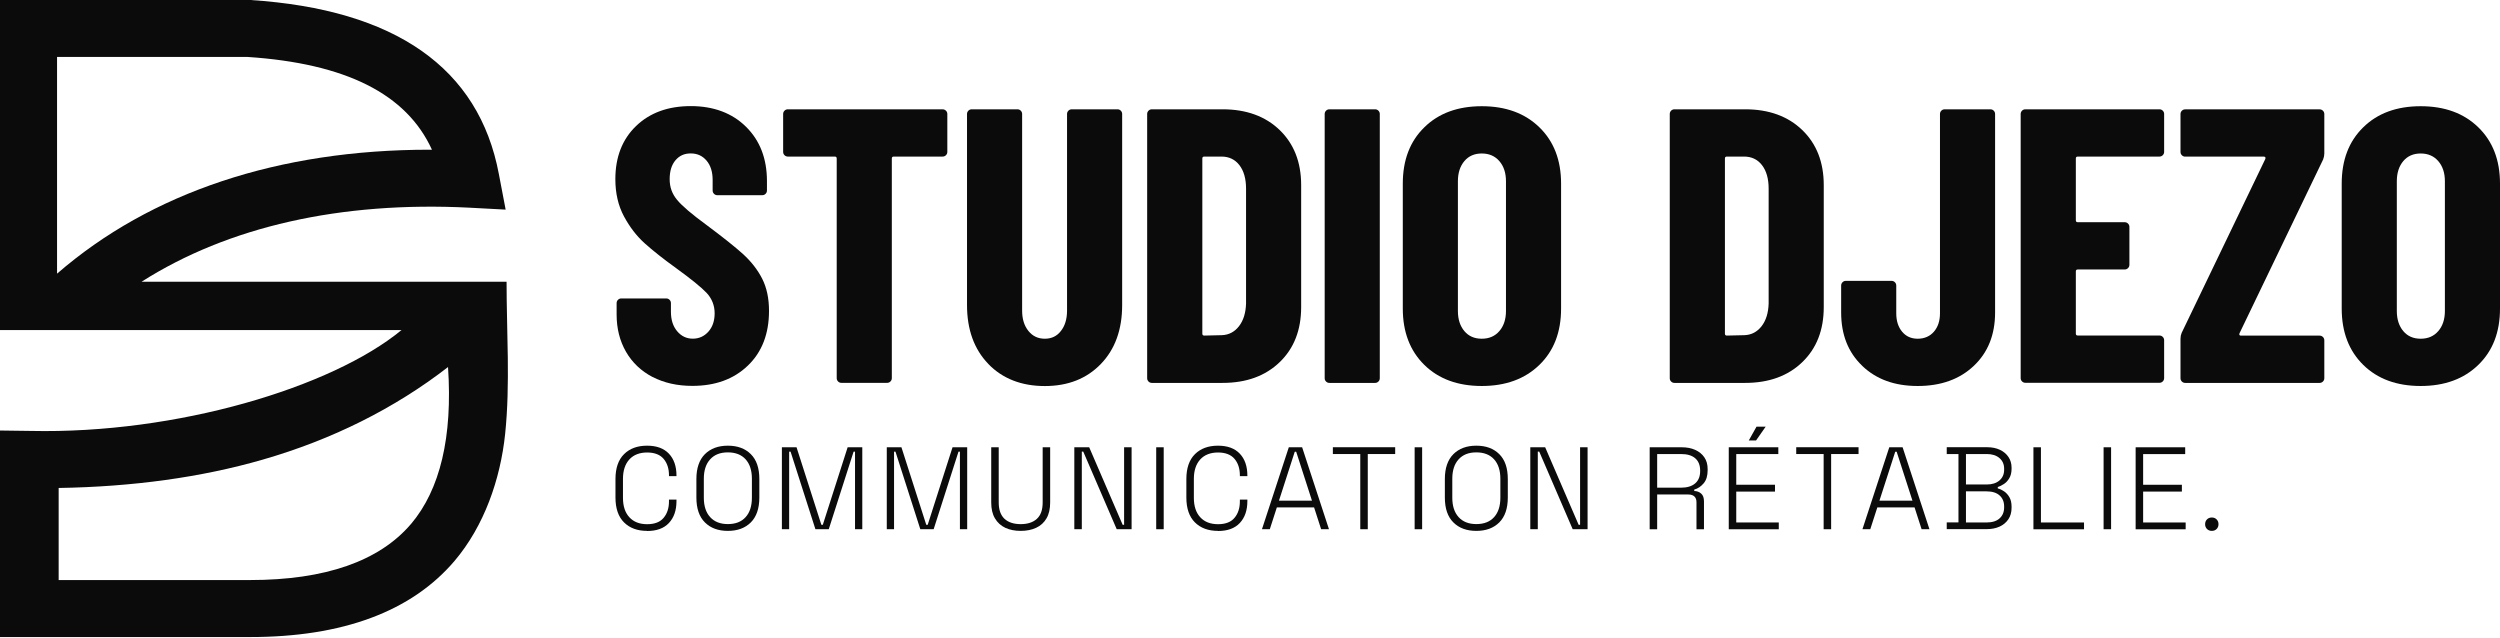
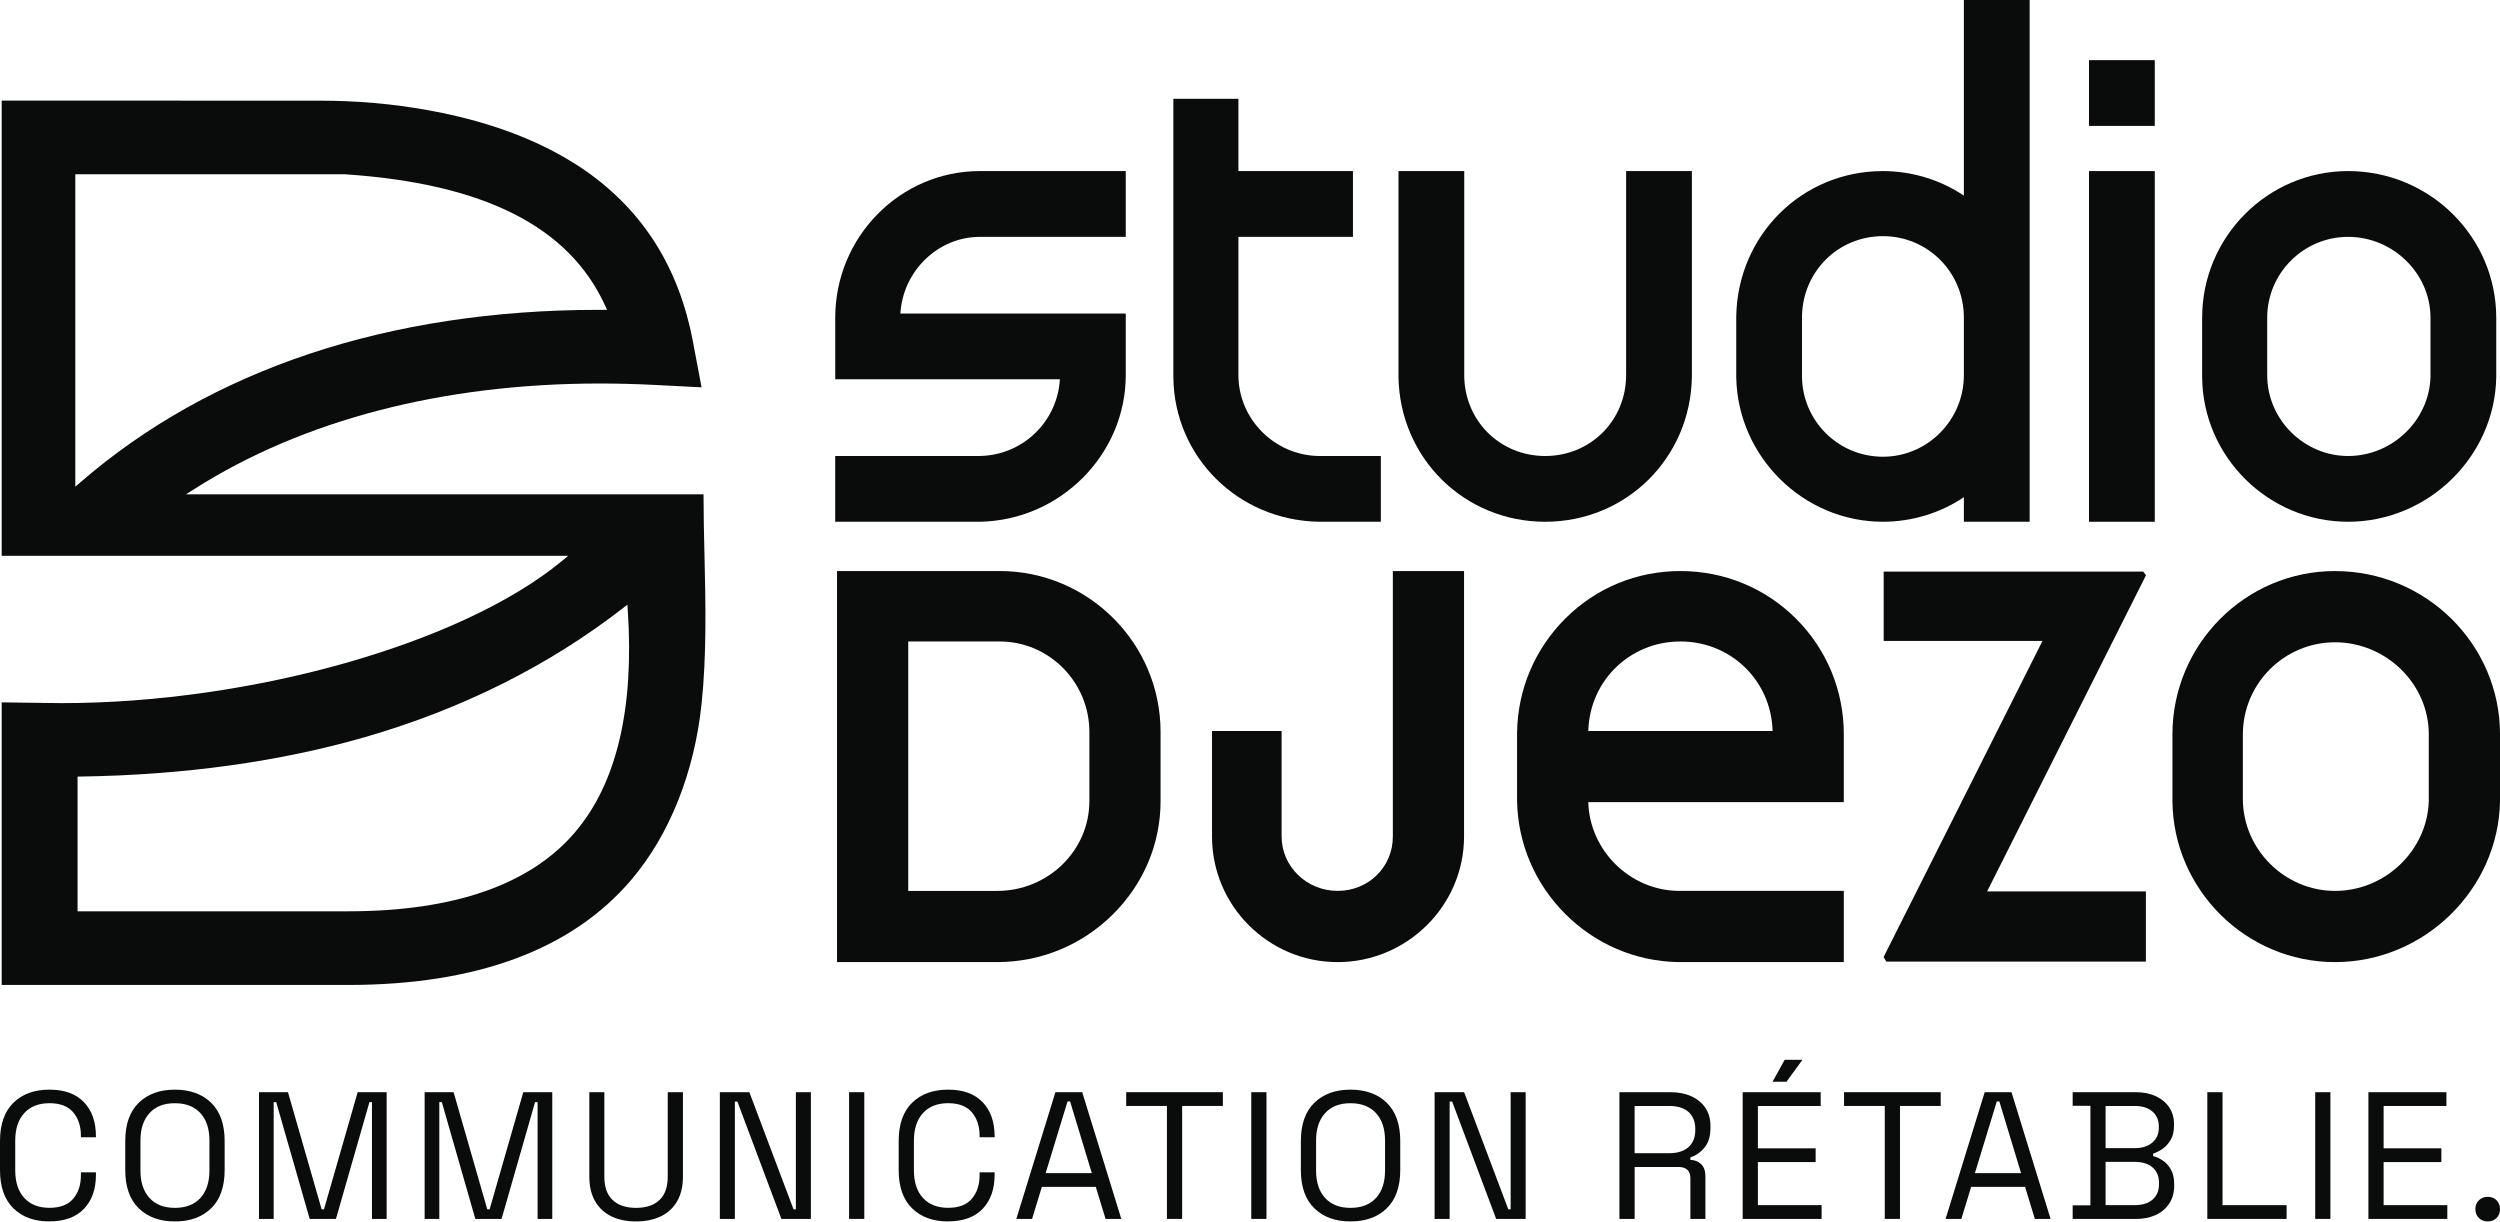
- <svg xmlns="http://www.w3.org/2000/svg" id="Calque_2" data-name="Calque 2" viewBox="0 0 436.86 111.32">
+ <svg xmlns="http://www.w3.org/2000/svg" id="Calque_2" data-name="Calque 2" viewBox="0 0 1073.63 524.55">
  <defs>
    <style>
      .cls-1 {
-         fill: #0b0b0b;
+         fill: #0a0b0b;
      }
    </style>
  </defs>
  <g id="Calque_1-2" data-name="Calque 1">
    <g>
      <g>
        <g>
-           <path class="cls-1" d="M114.03,65.88c-2-1.05-3.55-2.52-4.64-4.41-1.09-1.89-1.64-4.06-1.64-6.52v-1.98c0-.23.08-.42.24-.58.16-.16.35-.24.58-.24h7.85c.23,0,.42.08.58.24.16.16.24.35.24.58v1.5c0,1.41.36,2.55,1.09,3.41.73.87,1.64,1.3,2.73,1.3s2-.41,2.73-1.23c.73-.82,1.09-1.89,1.09-3.21s-.46-2.54-1.37-3.52c-.91-.98-2.69-2.42-5.33-4.34-2.28-1.64-4.12-3.1-5.53-4.37-1.41-1.27-2.62-2.85-3.62-4.71-1-1.87-1.5-4.03-1.5-6.49,0-3.87,1.21-6.97,3.62-9.29,2.41-2.32,5.6-3.48,9.56-3.48s7.23,1.21,9.66,3.62c2.44,2.41,3.65,5.58,3.65,9.49v1.64c0,.23-.08.42-.24.58-.16.16-.35.24-.58.24h-7.85c-.23,0-.42-.08-.58-.24-.16-.16-.24-.35-.24-.58v-1.84c0-1.41-.35-2.54-1.06-3.38-.71-.84-1.63-1.26-2.77-1.26s-1.98.4-2.66,1.19c-.68.8-1.02,1.9-1.02,3.31s.43,2.57,1.3,3.62c.86,1.05,2.57,2.5,5.12,4.37,2.82,2.1,4.95,3.79,6.39,5.09,1.43,1.3,2.55,2.73,3.35,4.3.8,1.57,1.2,3.45,1.2,5.63,0,4.01-1.23,7.2-3.69,9.56-2.46,2.37-5.69,3.55-9.7,3.55-2.64,0-4.96-.52-6.97-1.57Z" />
-           <path class="cls-1" d="M165.3,19.34c.16.16.24.35.24.58v6.62c0,.23-.08.42-.24.58-.16.16-.35.24-.58.24h-8.54c-.23,0-.34.11-.34.34v38.38c0,.23-.08.42-.24.58-.16.16-.35.24-.58.24h-7.99c-.23,0-.42-.08-.58-.24-.16-.16-.24-.35-.24-.58V27.7c0-.23-.11-.34-.34-.34h-8.2c-.23,0-.42-.08-.58-.24-.16-.16-.24-.35-.24-.58v-6.62c0-.23.08-.42.24-.58.16-.16.35-.24.58-.24h27.04c.23,0,.42.08.58.24Z" />
-           <path class="cls-1" d="M172.7,63.59c-2.48-2.57-3.72-6-3.72-10.28V19.92c0-.23.08-.42.24-.58s.35-.24.58-.24h7.99c.23,0,.42.08.58.24.16.16.24.35.24.58v34.35c0,1.46.36,2.64,1.09,3.55.73.91,1.68,1.37,2.87,1.37s2.13-.45,2.83-1.37c.71-.91,1.06-2.09,1.06-3.55V19.92c0-.23.08-.42.24-.58.16-.16.35-.24.58-.24h7.99c.23,0,.42.08.58.24.16.16.24.35.24.58v33.4c0,4.28-1.24,7.71-3.72,10.28-2.48,2.57-5.75,3.86-9.8,3.86s-7.39-1.29-9.87-3.86Z" />
-           <path class="cls-1" d="M200.7,66.67c-.16-.16-.24-.35-.24-.58V19.92c0-.23.08-.42.24-.58.16-.16.35-.24.58-.24h12.36c4.14,0,7.47,1.21,9.97,3.62,2.5,2.41,3.76,5.62,3.76,9.63v21.31c0,4.01-1.25,7.22-3.76,9.63-2.5,2.41-5.83,3.62-9.97,3.62h-12.36c-.23,0-.42-.08-.58-.24ZM210.43,58.64l3.07-.07c1.23-.04,2.23-.57,3.01-1.57.77-1,1.18-2.32,1.23-3.96v-20.08c0-1.73-.39-3.1-1.16-4.1-.77-1-1.82-1.5-3.14-1.5h-3c-.23,0-.34.11-.34.34v30.6c0,.23.11.34.34.34Z" />
-           <path class="cls-1" d="M231.72,66.67c-.16-.16-.24-.35-.24-.58V19.92c0-.23.08-.42.24-.58.16-.16.35-.24.58-.24h7.99c.23,0,.42.08.58.24.16.16.24.35.24.58v46.17c0,.23-.08.42-.24.58-.16.16-.35.24-.58.24h-7.99c-.23,0-.42-.08-.58-.24Z" />
-           <path class="cls-1" d="M248.89,63.76c-2.5-2.46-3.76-5.74-3.76-9.83v-21.85c0-4.1,1.25-7.38,3.76-9.83,2.5-2.46,5.85-3.69,10.04-3.69s7.55,1.23,10.07,3.69c2.53,2.46,3.79,5.74,3.79,9.83v21.85c0,4.1-1.26,7.38-3.79,9.83-2.53,2.46-5.89,3.69-10.07,3.69s-7.54-1.23-10.04-3.69ZM262,57.86c.77-.89,1.16-2.06,1.16-3.52v-22.67c0-1.46-.39-2.63-1.16-3.52-.77-.89-1.8-1.33-3.07-1.33s-2.29.44-3.04,1.33-1.13,2.06-1.13,3.52v22.67c0,1.46.38,2.63,1.13,3.52.75.89,1.76,1.33,3.04,1.33s2.3-.44,3.07-1.33Z" />
-           <path class="cls-1" d="M292.02,66.67c-.16-.16-.24-.35-.24-.58V19.92c0-.23.08-.42.24-.58.16-.16.35-.24.58-.24h12.36c4.14,0,7.47,1.21,9.97,3.62,2.5,2.41,3.76,5.62,3.76,9.63v21.31c0,4.01-1.25,7.22-3.76,9.63-2.5,2.41-5.83,3.62-9.97,3.62h-12.36c-.23,0-.42-.08-.58-.24ZM301.75,58.64l3.07-.07c1.23-.04,2.23-.57,3.01-1.57.77-1,1.18-2.32,1.23-3.96v-20.08c0-1.73-.39-3.1-1.16-4.1-.77-1-1.82-1.5-3.14-1.5h-3c-.23,0-.34.11-.34.34v30.6c0,.23.11.34.34.34Z" />
-           <path class="cls-1" d="M325.42,63.93c-2.46-2.34-3.69-5.45-3.69-9.32v-4.71c0-.23.08-.42.24-.58.16-.16.35-.24.58-.24h7.99c.23,0,.42.08.58.24.16.16.24.35.24.58v4.85c0,1.32.34,2.39,1.02,3.21.68.82,1.59,1.23,2.73,1.23s2.13-.41,2.83-1.23c.71-.82,1.06-1.89,1.06-3.21V19.92c0-.23.08-.42.24-.58.16-.16.35-.24.58-.24h7.99c.23,0,.42.08.58.24.16.16.24.35.24.58v34.69c0,3.87-1.24,6.98-3.72,9.32-2.48,2.35-5.75,3.52-9.8,3.52s-7.24-1.17-9.7-3.52Z" />
-           <path class="cls-1" d="M377.93,27.12c-.16.16-.35.24-.58.24h-14.27c-.23,0-.34.11-.34.34v10.79c0,.23.11.34.34.34h8.2c.23,0,.42.08.58.24.16.16.24.35.24.58v6.62c0,.23-.08.42-.24.58-.16.16-.35.24-.58.24h-8.2c-.23,0-.34.11-.34.34v10.86c0,.23.11.34.34.34h14.27c.23,0,.42.08.58.24.16.16.24.35.24.58v6.62c0,.23-.08.42-.24.58-.16.16-.35.24-.58.24h-23.43c-.23,0-.42-.08-.58-.24-.16-.16-.24-.35-.24-.58V19.92c0-.23.08-.42.24-.58.16-.16.35-.24.58-.24h23.43c.23,0,.42.08.58.24.16.16.24.35.24.58v6.62c0,.23-.08.42-.24.58Z" />
-           <path class="cls-1" d="M381.27,66.67c-.16-.16-.24-.35-.24-.58v-6.9c0-.36.07-.71.2-1.02l14.62-30.39c.04-.14.04-.24,0-.31-.05-.07-.14-.1-.27-.1h-13.73c-.23,0-.42-.08-.58-.24-.16-.16-.24-.35-.24-.58v-6.62c0-.23.08-.42.24-.58.16-.16.35-.24.58-.24h23.49c.23,0,.42.08.58.24.16.16.24.35.24.58v6.9c0,.32-.07.66-.2,1.02l-14.62,30.39c-.05.14-.05.24,0,.31.04.07.14.1.27.1h13.73c.23,0,.42.08.58.24.16.16.24.35.24.58v6.62c0,.23-.08.42-.24.58-.16.16-.35.24-.58.24h-23.49c-.23,0-.42-.08-.58-.24Z" />
-           <path class="cls-1" d="M412.96,63.76c-2.5-2.46-3.76-5.74-3.76-9.83v-21.85c0-4.1,1.25-7.38,3.76-9.83,2.5-2.46,5.85-3.69,10.04-3.69s7.55,1.23,10.07,3.69c2.53,2.46,3.79,5.74,3.79,9.83v21.85c0,4.1-1.26,7.38-3.79,9.83-2.53,2.46-5.89,3.69-10.07,3.69s-7.54-1.23-10.04-3.69ZM426.07,57.86c.77-.89,1.16-2.06,1.16-3.52v-22.67c0-1.46-.39-2.63-1.16-3.52-.77-.89-1.8-1.33-3.07-1.33s-2.29.44-3.04,1.33-1.13,2.06-1.13,3.52v22.67c0,1.46.38,2.63,1.13,3.52.75.89,1.76,1.33,3.04,1.33s2.3-.44,3.07-1.33Z" />
+           <path class="cls-1" d="M21.22,524.55c-6.48,0-11.63-1.88-15.47-5.64-3.84-3.76-5.75-9.24-5.75-16.44v-12.44c0-7.2,1.92-12.68,5.75-16.44,3.83-3.76,8.99-5.64,15.47-5.64s11.36,1.79,14.81,5.36c3.45,3.58,5.17,8.47,5.17,14.69v.39h-6.45v-.62c0-4.09-1.1-7.45-3.3-10.07-2.2-2.62-5.61-3.93-10.22-3.93s-8.21,1.41-10.8,4.24c-2.59,2.83-3.89,6.78-3.89,11.85v12.75c0,5.08,1.29,9.03,3.89,11.85,2.59,2.83,6.19,4.24,10.8,4.24s8.02-1.31,10.22-3.93c2.2-2.62,3.3-5.97,3.3-10.07v-1.24h6.45v1.01c0,6.22-1.72,11.12-5.17,14.69-3.45,3.58-8.38,5.36-14.81,5.36Z" />
+           <path class="cls-1" d="M75.09,524.55c-6.48,0-11.65-1.88-15.51-5.64-3.86-3.76-5.79-9.24-5.79-16.44v-12.44c0-7.2,1.93-12.68,5.79-16.44,3.86-3.76,9.03-5.64,15.51-5.64s11.73,1.88,15.59,5.64c3.86,3.76,5.79,9.24,5.79,16.44v12.44c0,7.2-1.93,12.68-5.79,16.44-3.86,3.76-9.05,5.64-15.59,5.64ZM75.09,518.72c4.72,0,8.37-1.41,10.96-4.24,2.59-2.82,3.89-6.75,3.89-11.78v-12.9c0-5.03-1.29-8.95-3.89-11.78-2.59-2.82-6.24-4.24-10.96-4.24s-8.29,1.41-10.88,4.24c-2.59,2.83-3.89,6.75-3.89,11.78v12.9c0,5.03,1.29,8.95,3.89,11.78,2.59,2.83,6.22,4.24,10.88,4.24Z" />
+           <path class="cls-1" d="M111.23,523.46v-54.41h12.44l14.46,50.29h1.01l14.46-50.29h12.44v54.41h-6.3v-50.14h-1.09l-14.38,50.14h-11.27l-14.38-50.14h-1.09v50.14h-6.3Z" />
+           <path class="cls-1" d="M182.36,523.46v-54.41h12.44l14.46,50.29h1.01l14.46-50.29h12.44v54.41h-6.3v-50.14h-1.09l-14.38,50.14h-11.27l-14.38-50.14h-1.09v50.14h-6.3Z" />
+           <path class="cls-1" d="M273.15,524.55c-4.04,0-7.57-.73-10.57-2.18-3.01-1.45-5.34-3.61-7-6.49-1.66-2.88-2.49-6.41-2.49-10.61v-36.22h6.45v36.3c0,4.46,1.19,7.8,3.58,10.03,2.38,2.23,5.72,3.34,10.03,3.34s7.64-1.11,10.03-3.34c2.38-2.23,3.58-5.57,3.58-10.03v-36.3h6.53v36.22c0,4.2-.83,7.73-2.49,10.61-1.66,2.88-4,5.04-7.04,6.49-3.03,1.45-6.57,2.18-10.61,2.18Z" />
+           <path class="cls-1" d="M309.14,523.46v-54.41h12.67l18.97,50.29h1.01v-50.29h6.45v54.41h-12.67l-18.89-50.37h-1.09v50.37h-6.45Z" />
+           <path class="cls-1" d="M364.64,523.46v-54.41h6.53v54.41h-6.53Z" />
+           <path class="cls-1" d="M407.16,524.55c-6.48,0-11.63-1.88-15.47-5.64-3.84-3.76-5.75-9.24-5.75-16.44v-12.44c0-7.2,1.92-12.68,5.75-16.44,3.83-3.76,8.99-5.64,15.47-5.64s11.36,1.79,14.81,5.36c3.45,3.58,5.17,8.47,5.17,14.69v.39h-6.45v-.62c0-4.09-1.1-7.45-3.3-10.07-2.2-2.62-5.61-3.93-10.22-3.93s-8.21,1.41-10.8,4.24c-2.59,2.83-3.89,6.78-3.89,11.85v12.75c0,5.08,1.29,9.03,3.89,11.85,2.59,2.83,6.19,4.24,10.8,4.24s8.02-1.31,10.22-3.93c2.2-2.62,3.3-5.97,3.3-10.07v-1.24h6.45v1.01c0,6.22-1.72,11.12-5.17,14.69-3.45,3.58-8.38,5.36-14.81,5.36Z" />
+           <path class="cls-1" d="M436.46,523.46l16.79-54.41h11.51l16.79,54.41h-6.76l-4.2-13.76h-23.16l-4.2,13.76h-6.76ZM449.06,503.79h19.82l-9.33-30.78h-1.09l-9.4,30.78Z" />
+           <path class="cls-1" d="M501.14,523.46v-48.51h-17.49v-5.91h41.51v5.91h-17.49v48.51h-6.53Z" />
+           <path class="cls-1" d="M537.36,523.46v-54.41h6.53v54.41h-6.53Z" />
+           <path class="cls-1" d="M579.96,524.55c-6.48,0-11.65-1.88-15.51-5.64-3.86-3.76-5.79-9.24-5.79-16.44v-12.44c0-7.2,1.93-12.68,5.79-16.44,3.86-3.76,9.03-5.64,15.51-5.64s11.73,1.88,15.59,5.64c3.86,3.76,5.79,9.24,5.79,16.44v12.44c0,7.2-1.93,12.68-5.79,16.44-3.86,3.76-9.05,5.64-15.59,5.64ZM579.96,518.72c4.72,0,8.37-1.41,10.96-4.24,2.59-2.82,3.89-6.75,3.89-11.78v-12.9c0-5.03-1.29-8.95-3.89-11.78-2.59-2.82-6.24-4.24-10.96-4.24s-8.29,1.41-10.88,4.24c-2.59,2.83-3.89,6.75-3.89,11.78v12.9c0,5.03,1.29,8.95,3.89,11.78,2.59,2.83,6.22,4.24,10.88,4.24Z" />
+           <path class="cls-1" d="M616.1,523.46v-54.41h12.67l18.97,50.29h1.01v-50.29h6.45v54.41h-12.67l-18.89-50.37h-1.09v50.37h-6.45Z" />
        </g>
        <g>
-           <path class="cls-1" d="M113.07,92.77c-1.68,0-3.02-.49-4.02-1.48-1-.99-1.5-2.44-1.5-4.35v-3.23c0-1.91.5-3.36,1.5-4.35,1-.99,2.34-1.48,4.02-1.48s2.94.47,3.82,1.4,1.32,2.21,1.32,3.82v.1h-1.31v-.14c0-1.17-.31-2.13-.93-2.87-.62-.74-1.59-1.12-2.89-1.12s-2.36.4-3.1,1.21c-.74.81-1.12,1.94-1.12,3.4v3.31c0,1.46.37,2.59,1.12,3.4.74.81,1.78,1.21,3.1,1.21s2.27-.37,2.89-1.12c.62-.74.93-1.7.93-2.87v-.31h1.31v.27c0,1.61-.44,2.88-1.32,3.82s-2.15,1.4-3.82,1.4Z" />
-           <path class="cls-1" d="M127.19,92.77c-1.68,0-3.02-.49-4.01-1.48-1-.99-1.49-2.44-1.49-4.35v-3.23c0-1.91.5-3.36,1.49-4.35,1-.99,2.33-1.48,4.01-1.48s3.02.49,4.01,1.48c1,.99,1.49,2.44,1.49,4.35v3.23c0,1.91-.5,3.36-1.49,4.35-1,.99-2.33,1.48-4.01,1.48ZM127.19,91.58c1.34,0,2.37-.4,3.1-1.21.73-.8,1.1-1.94,1.1-3.4v-3.31c0-1.46-.37-2.59-1.1-3.4-.73-.8-1.76-1.21-3.1-1.21s-2.35.4-3.09,1.21c-.74.81-1.11,1.94-1.11,3.4v3.31c0,1.46.37,2.59,1.11,3.4.74.81,1.77,1.21,3.09,1.21Z" />
-           <path class="cls-1" d="M136.63,92.48v-14.32h2.56l4.34,13.55h.25l4.34-13.55h2.56v14.32h-1.27v-13.55h-.25l-4.34,13.55h-2.33l-4.34-13.55h-.25v13.55h-1.27Z" />
-           <path class="cls-1" d="M154.96,92.48v-14.32h2.56l4.34,13.55h.25l4.34-13.55h2.56v14.32h-1.27v-13.55h-.25l-4.34,13.55h-2.33l-4.34-13.55h-.25v13.55h-1.27Z" />
-           <path class="cls-1" d="M178.36,92.77c-1.02,0-1.92-.18-2.69-.54-.77-.36-1.37-.91-1.81-1.65-.44-.74-.65-1.66-.65-2.78v-9.64h1.31v9.64c0,1.28.34,2.23,1.01,2.86.68.62,1.62.93,2.83.93s2.16-.31,2.83-.93c.68-.62,1.01-1.57,1.01-2.86v-9.64h1.31v9.64c0,1.12-.21,2.05-.64,2.78-.43.74-1.03,1.29-1.81,1.65-.78.36-1.68.54-2.7.54Z" />
-           <path class="cls-1" d="M187.73,92.48v-14.32h2.6l5.85,13.55h.25v-13.55h1.31v14.32h-2.6l-5.85-13.57h-.25v13.57h-1.31Z" />
-           <path class="cls-1" d="M202.04,92.48v-14.32h1.31v14.32h-1.31Z" />
-           <path class="cls-1" d="M212.83,92.77c-1.68,0-3.02-.49-4.02-1.48-1-.99-1.5-2.44-1.5-4.35v-3.23c0-1.91.5-3.36,1.5-4.35,1-.99,2.34-1.48,4.02-1.48s2.94.47,3.82,1.4,1.32,2.21,1.32,3.82v.1h-1.31v-.14c0-1.17-.31-2.13-.93-2.87-.62-.74-1.59-1.12-2.89-1.12s-2.36.4-3.1,1.21c-.74.81-1.12,1.94-1.12,3.4v3.31c0,1.46.37,2.59,1.12,3.4.74.81,1.78,1.21,3.1,1.21s2.27-.37,2.89-1.12c.62-.74.93-1.7.93-2.87v-.31h1.31v.27c0,1.61-.44,2.88-1.32,3.82s-2.15,1.4-3.82,1.4Z" />
-           <path class="cls-1" d="M220.52,92.48l4.69-14.32h2.33l4.69,14.32h-1.37l-1.23-3.81h-6.51l-1.23,3.81h-1.37ZM223.49,87.49h5.77l-2.76-8.55h-.25l-2.76,8.55Z" />
-           <path class="cls-1" d="M237.7,92.48v-13.14h-4.79v-1.19h10.89v1.19h-4.79v13.14h-1.31Z" />
-           <path class="cls-1" d="M247.2,92.48v-14.32h1.31v14.32h-1.31Z" />
-           <path class="cls-1" d="M257.98,92.77c-1.68,0-3.02-.49-4.01-1.48-1-.99-1.49-2.44-1.49-4.35v-3.23c0-1.91.5-3.36,1.49-4.35,1-.99,2.33-1.48,4.01-1.48s3.02.49,4.01,1.48c1,.99,1.49,2.44,1.49,4.35v3.23c0,1.91-.5,3.36-1.49,4.35-1,.99-2.33,1.48-4.01,1.48ZM257.98,91.58c1.34,0,2.37-.4,3.1-1.21.73-.8,1.1-1.94,1.1-3.4v-3.31c0-1.46-.37-2.59-1.1-3.4-.73-.8-1.76-1.21-3.1-1.21s-2.35.4-3.09,1.21c-.74.81-1.11,1.94-1.11,3.4v3.31c0,1.46.37,2.59,1.11,3.4.74.81,1.77,1.21,3.09,1.21Z" />
-           <path class="cls-1" d="M267.41,92.48v-14.32h2.6l5.85,13.55h.25v-13.55h1.31v14.32h-2.6l-5.85-13.57h-.25v13.57h-1.31Z" />
-           <path class="cls-1" d="M288.27,92.48v-14.32h5.61c.89,0,1.67.15,2.34.45.67.3,1.21.73,1.6,1.3.39.57.58,1.25.58,2.06v.21c0,.97-.23,1.73-.7,2.28s-1.01.92-1.64,1.09v.25c.48.01.88.16,1.21.45.33.29.49.74.49,1.37v4.87h-1.31v-4.73c0-.44-.12-.77-.36-1-.24-.23-.6-.35-1.07-.35h-5.44v6.08h-1.31ZM289.58,85.22h4.17c1.06,0,1.89-.25,2.47-.75.58-.5.87-1.21.87-2.14v-.1c0-.93-.28-1.64-.85-2.14-.57-.5-1.39-.75-2.49-.75h-4.17v5.87Z" />
-           <path class="cls-1" d="M302.09,92.48v-14.32h8.66v1.19h-7.35v5.36h6.77v1.19h-6.77v5.4h7.43v1.19h-8.74ZM305.59,76.97l1.35-2.41h1.6l-1.68,2.41h-1.27Z" />
-           <path class="cls-1" d="M318.67,92.48v-13.14h-4.79v-1.19h10.89v1.19h-4.79v13.14h-1.31Z" />
-           <path class="cls-1" d="M325.45,92.48l4.69-14.32h2.33l4.69,14.32h-1.37l-1.23-3.81h-6.51l-1.23,3.81h-1.37ZM328.42,87.49h5.77l-2.76-8.55h-.25l-2.76,8.55Z" />
-           <path class="cls-1" d="M340.18,92.48v-1.19h2.05v-11.95h-2.05v-1.19h7.1c.82,0,1.55.15,2.19.45s1.14.72,1.5,1.26.54,1.16.54,1.87v.16c0,.67-.13,1.22-.39,1.66-.26.44-.57.78-.94,1.02-.37.25-.73.42-1.08.53v.25c.35.08.72.25,1.09.5s.69.6.94,1.03.38.99.38,1.66v.2c0,.78-.19,1.45-.56,2-.38.56-.89.99-1.53,1.28-.65.29-1.38.44-2.2.44h-7.04ZM343.54,84.66h3.64c.94,0,1.68-.24,2.22-.71.54-.47.81-1.09.81-1.85v-.2c0-.76-.27-1.38-.81-1.85-.54-.47-1.28-.71-2.22-.71h-3.64v5.32ZM343.54,91.3h3.56c1.02,0,1.8-.24,2.32-.72.53-.48.79-1.12.79-1.92v-.16c0-.8-.26-1.45-.79-1.92-.52-.48-1.3-.72-2.32-.72h-3.56v5.44Z" />
-           <path class="cls-1" d="M355.33,92.48v-14.32h1.31v13.14h7.53v1.19h-8.84Z" />
-           <path class="cls-1" d="M367.59,92.48v-14.32h1.31v14.32h-1.31Z" />
-           <path class="cls-1" d="M373.19,92.48v-14.32h8.66v1.19h-7.35v5.36h6.77v1.19h-6.77v5.4h7.43v1.19h-8.74Z" />
-           <path class="cls-1" d="M386.5,92.77c-.34,0-.62-.11-.84-.33-.22-.22-.33-.5-.33-.84s.11-.62.33-.84.5-.33.84-.33.62.11.84.33c.22.22.33.5.33.84s-.11.62-.33.84-.5.33-.84.33Z" />
+           <path class="cls-1" d="M695.46,523.46v-54.41h22c3.37,0,6.33.58,8.9,1.75,2.57,1.17,4.57,2.83,6.02,4.97,1.45,2.15,2.18,4.73,2.18,7.73v.86c0,3.58-.86,6.4-2.57,8.47-1.71,2.07-3.73,3.47-6.06,4.2v1.09c1.87.05,3.41.66,4.63,1.83,1.22,1.17,1.83,2.91,1.83,5.25v18.27h-6.45v-17.49c0-1.55-.43-2.75-1.28-3.58-.85-.83-2.14-1.24-3.85-1.24h-18.81v22.31h-6.53ZM701.99,495.24h14.85c3.58,0,6.33-.87,8.28-2.6,1.94-1.73,2.92-4.16,2.92-7.27v-.54c0-3.11-.96-5.53-2.88-7.27-1.92-1.74-4.69-2.6-8.32-2.6h-14.85v20.29Z" />
+           <path class="cls-1" d="M748.4,523.46v-54.41h33.5v5.91h-26.97v18.19h24.8v5.91h-24.8v18.5h27.36v5.91h-33.89ZM761.23,464.54l5.21-9.41h7.62l-6.84,9.41h-5.98Z" />
+           <path class="cls-1" d="M809.42,523.46v-48.51h-17.49v-5.91h41.51v5.91h-17.49v48.51h-6.53Z" />
+           <path class="cls-1" d="M835.54,523.46l16.79-54.41h11.51l16.79,54.41h-6.76l-4.2-13.76h-23.16l-4.2,13.76h-6.76ZM848.13,503.79h19.82l-9.33-30.78h-1.09l-9.4,30.78Z" />
+           <path class="cls-1" d="M890.11,523.46v-5.83h7.62v-42.75h-7.62v-5.83h27.28c3.16,0,5.97.57,8.43,1.71,2.46,1.14,4.38,2.73,5.75,4.78,1.37,2.05,2.06,4.44,2.06,7.19v.62c0,2.54-.49,4.63-1.48,6.26-.99,1.63-2.15,2.9-3.5,3.81-1.35.91-2.67,1.57-3.97,1.98v1.09c1.29.31,2.64.92,4.04,1.83,1.4.91,2.58,2.19,3.54,3.85.96,1.66,1.44,3.76,1.44,6.3v.78c0,2.95-.71,5.51-2.14,7.66-1.42,2.15-3.37,3.78-5.83,4.9-2.46,1.11-5.27,1.67-8.43,1.67h-27.21ZM904.25,493.07h12.59c3.11,0,5.6-.79,7.46-2.37,1.86-1.58,2.8-3.67,2.8-6.26v-.78c0-2.64-.92-4.75-2.76-6.33-1.84-1.58-4.34-2.37-7.5-2.37h-12.59v18.11ZM904.25,517.55h12.36c3.42,0,6.04-.8,7.85-2.41,1.81-1.6,2.72-3.78,2.72-6.53v-.7c0-2.75-.91-4.92-2.72-6.53-1.81-1.61-4.43-2.41-7.85-2.41h-12.36v18.58Z" />
+           <path class="cls-1" d="M947.94,523.46v-54.41h6.53v48.51h27.52v5.91h-34.05Z" />
+           <path class="cls-1" d="M994.27,523.46v-54.41h6.53v54.41h-6.53Z" />
+           <path class="cls-1" d="M1017.12,523.46v-54.41h33.5v5.91h-26.97v18.19h24.8v5.91h-24.8v18.5h27.36v5.91h-33.89Z" />
        </g>
+         <path class="cls-1" d="M1068.34,524.55c-1.5,0-2.76-.49-3.77-1.48-1.01-.98-1.52-2.25-1.52-3.81s.51-2.82,1.52-3.81c1.01-.98,2.27-1.48,3.77-1.48s2.82.49,3.81,1.48c.98.99,1.48,2.25,1.48,3.81s-.49,2.83-1.48,3.81c-.98.98-2.25,1.48-3.81,1.48Z" />
      </g>
-       <path class="cls-1" d="M88.52,49.23H24.74c15.13-9.63,34.79-14.08,57.27-12.94l6.35.34-1.19-6.23C83.68,11.87,69.07,1.64,43.73,0H0v57.68h70.16c-12.14,10-39.26,18.19-64.82,17.62l-5.34-.07v36.09h43.71c16.18,0,28.19-4.47,35.7-13.28,5.2-6.12,8.03-14.29,8.86-22.21.91-8.76.25-17.78.25-26.59ZM9.97,9.95h33.28c17.19,1.14,27.78,6.46,32.23,16.21h-.41c-26.34,0-48.71,7.44-65.1,21.66V9.95ZM71.81,91.57c-5.52,6.48-14.97,9.79-28.1,9.79H10.25v-16.09c12.94-.21,24.92-1.85,35.65-4.95,12.17-3.51,23.05-8.95,32.39-16.18.82,12.19-1.37,21.41-6.48,27.44Z" />
+       <path class="cls-1" d="M302.53,238.07c-.19-8.47-.39-17.21-.4-25.78H79.88l3.78-2.4c46.53-29.56,106.67-45.19,173.92-45.19,7.74,0,15.69.21,23.62.61l20.08,1.03-3.72-19.76c-2.95-15.67-8.33-29.77-15.96-41.92-7.62-12.13-17.71-22.63-29.98-31.21-12.3-8.6-27.11-15.51-44.02-20.53-7.42-2.2-15.33-4.06-23.68-5.58-15.35-2.79-30.94-4.11-46.54-4.11l-136.66-.03v195.5h243.28l-2.79,2.31c-42.82,35.32-133.11,60.95-214.7,60.95-2.94,0-5.9-.03-8.79-.1l-17-.23v121.36h148.81c55.21,0,96.14-15.22,121.64-45.22,16.35-19.23,27.05-46.06,30.13-75.55,2.21-21.12,1.72-43,1.24-64.16ZM32.34,209.03V74.84h115.72c59.7,3.97,96.27,22.41,111.8,56.38l.84,1.84h-3.44c-44.89,0-86.68,6.34-124.22,18.83-37.49,12.48-70.65,31.08-98.55,55.27l-2.15,1.87ZM247.06,357.29c-19.22,22.61-52.04,34.07-97.56,34.07H33.31v-57.85l1.28-.02c44.35-.65,85.44-6.35,122.11-16.92,41.62-12.01,78.91-30.65,110.81-55.4l1.93-1.5.16,2.44c2.81,42.24-4.78,74.26-22.56,95.17Z" />
+       <g>
+         <path class="cls-1" d="M420.78,224.07c34.56-.62,62.68-28.89,62.68-63v-26.42h-96.79c1.07-18.24,16.18-32.93,34.1-32.93h62.69v-28.25h-62.69c-34.23,0-62.08,28.26-62.08,63v26.42h96.48c-1.07,18.25-16.02,32.64-34.41,32.93h-62.08v28.24h62.09Z" />
+         <path class="cls-1" d="M566.29,224.07h26.72v-28.24h-26.71c-19-.3-34.46-15.89-34.46-34.76v-59.35h49.19v-28.25h-49.19v-31.05h-27.94v119.57c.32,34.17,27.71,61.44,62.39,62.07Z" />
+         <path class="cls-1" d="M663.58,224.07c34.69,0,62.37-27.26,63-62.08v-88.52h-28.24v87.6c0,19.49-15.27,34.76-34.76,34.76s-34.76-15.27-34.76-34.76v-87.6h-28.24v88.54c.63,34.8,28.3,62.06,63,62.06Z" />
+         <path class="cls-1" d="M843.39,0v84.02c-10.1-6.81-22.37-10.55-34.76-10.55-34.7,0-62.37,27.4-63,62.39v26.15c.63,34.22,28.89,62.06,63,62.06,12.39,0,24.66-3.74,34.76-10.55v10.55h28.25V0h-28.25ZM843.39,161.07c0,19.34-15.59,35.07-34.76,35.07s-34.45-15.32-34.76-34.14v-26.12c.3-19.32,15.57-34.46,34.76-34.46s34.76,15.4,34.76,35.06v24.59Z" />
+         <rect class="cls-1" x="897.12" y="25.83" width="28.25" height="28.24" />
+         <rect class="cls-1" x="897.12" y="73.47" width="28.25" height="150.6" />
+         <path class="cls-1" d="M1008.41,73.47c-34.57,0-62.7,28.26-62.7,63v25.53c.31,34.22,28.44,62.07,62.7,62.07s62.99-27.84,63.61-62.08v-25.52c0-34.74-28.54-63-63.61-63ZM1043.78,161.96c-.6,18.67-16.47,33.87-35.37,33.87s-34.76-15.59-34.76-34.76v-24.59c0-19.16,15.59-34.76,34.76-34.76s35.37,15.59,35.37,34.76v25.49Z" />
+         <path class="cls-1" d="M429.28,245.24h-69.82v167.93h68.79c18.63,0,36.23-7.23,49.54-20.36,13.3-13.12,20.62-30.44,20.62-48.77v-29.68c0-38.12-31.01-69.13-69.13-69.13ZM467.83,344.05c0,21.25-17.75,38.55-39.58,38.55h-38.2v-107.12h39.24c21.25,0,38.55,17.45,38.55,38.89v29.68Z" />
+         <path class="cls-1" d="M598.16,245.24v113.99c0,13.1-10.41,23.36-23.71,23.36s-24.06-10.48-24.06-23.36v-45.31h-29.89v45.31c0,29.75,24.2,53.95,53.95,53.95s54.29-24.2,54.29-53.95v-113.99h-30.58Z" />
+         <path class="cls-1" d="M791.83,315.4c0-18.81-7.28-36.45-20.49-49.67-13.21-13.21-30.86-20.49-49.67-20.49s-36.24,7.23-49.41,20.36c-13.05,13-20.42,30.31-20.75,48.76v29.69c.34,18.19,7.66,35.37,20.62,48.37,13,13.05,30.23,20.42,48.5,20.75h71.2v-30.58h-71.2c-20.75-.34-37.95-17.38-38.54-38.1h109.73v-29.1ZM682.1,313.92c.58-21.6,17.88-38.44,39.57-38.44s38.99,16.85,39.57,38.44h-79.15Z" />
+         <polygon class="cls-1" points="921.6 247.05 920.42 245.47 808.95 245.47 808.95 275.25 877.14 275.25 808.97 410.9 808.92 411.01 810.09 412.95 921.56 412.95 921.56 382.82 853.37 382.82 921.54 247.17 921.6 247.05" />
+         <path class="cls-1" d="M1002.78,245.24c-38.5,0-69.82,31.47-69.82,70.16v28.65c.35,38.12,31.67,69.13,69.82,69.13s70.16-31.01,70.86-69.12v-28.65c0-38.69-31.79-70.16-70.86-70.16ZM1043.05,344.05c-.69,21.25-18.75,38.55-40.27,38.55s-39.58-17.76-39.58-39.58v-27.61c0-21.82,17.75-39.58,39.58-39.58s40.27,17.75,40.27,39.58v28.65Z" />
+       </g>
    </g>
  </g>
</svg>
